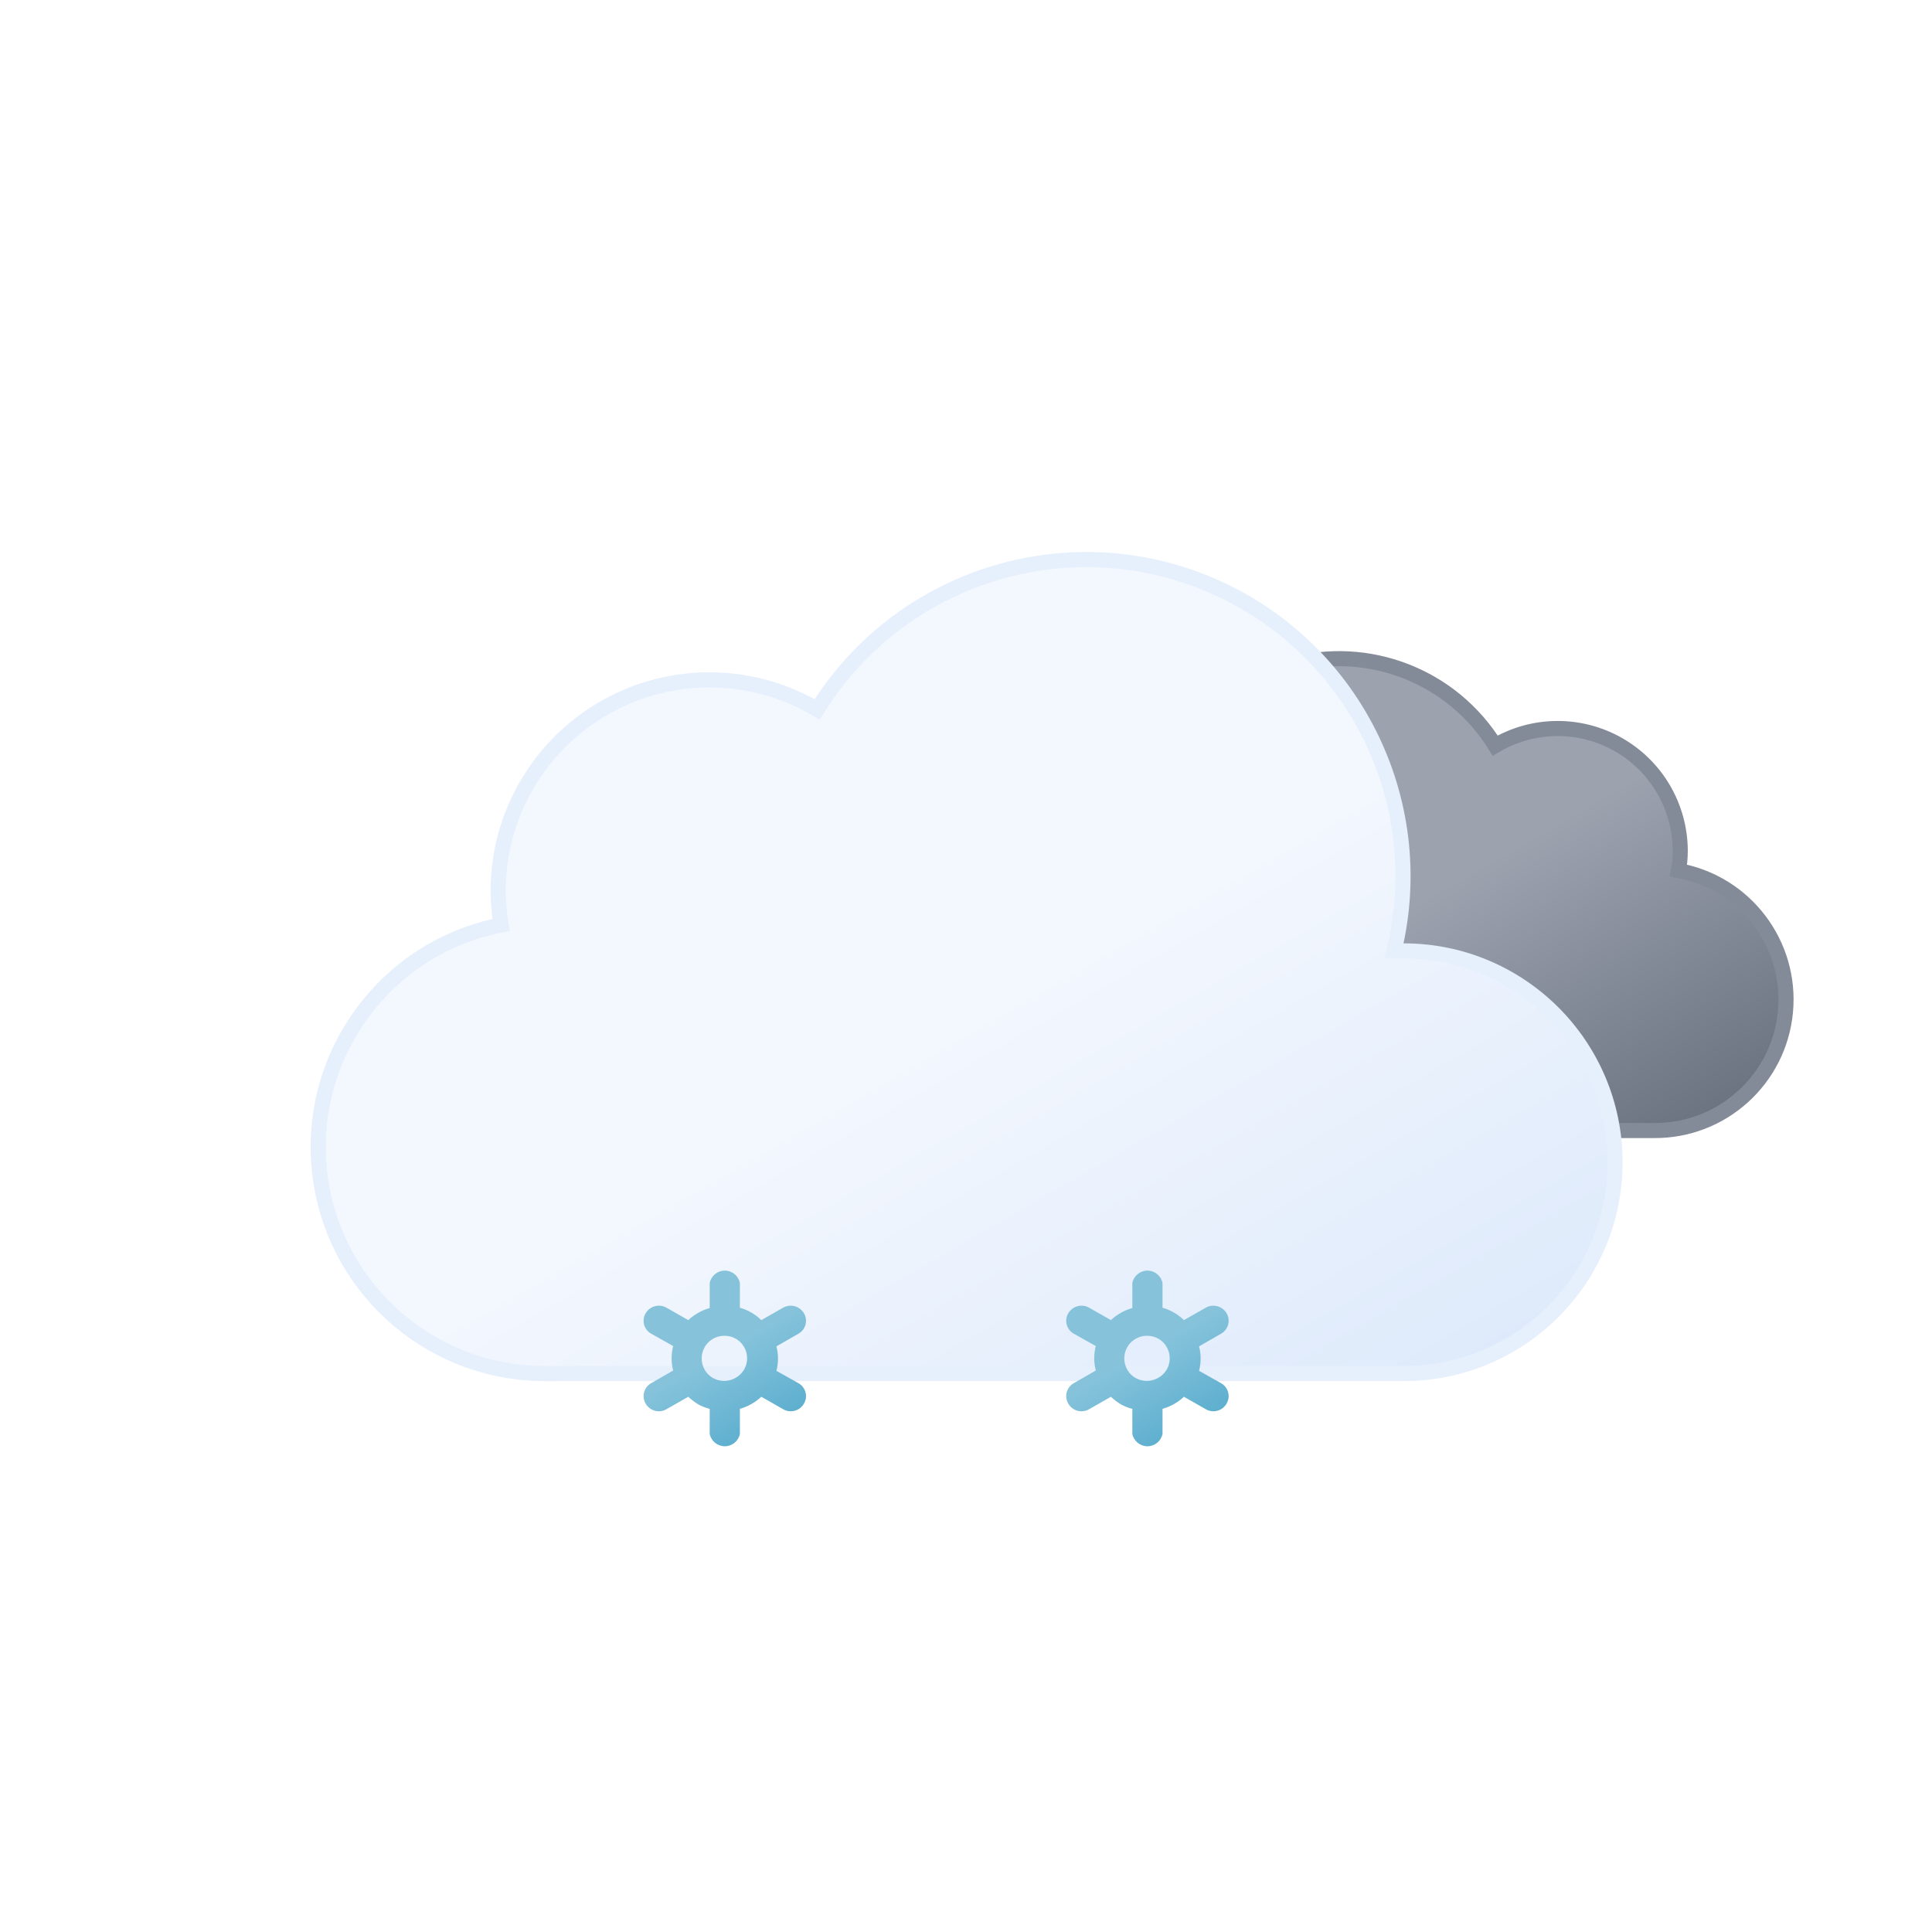
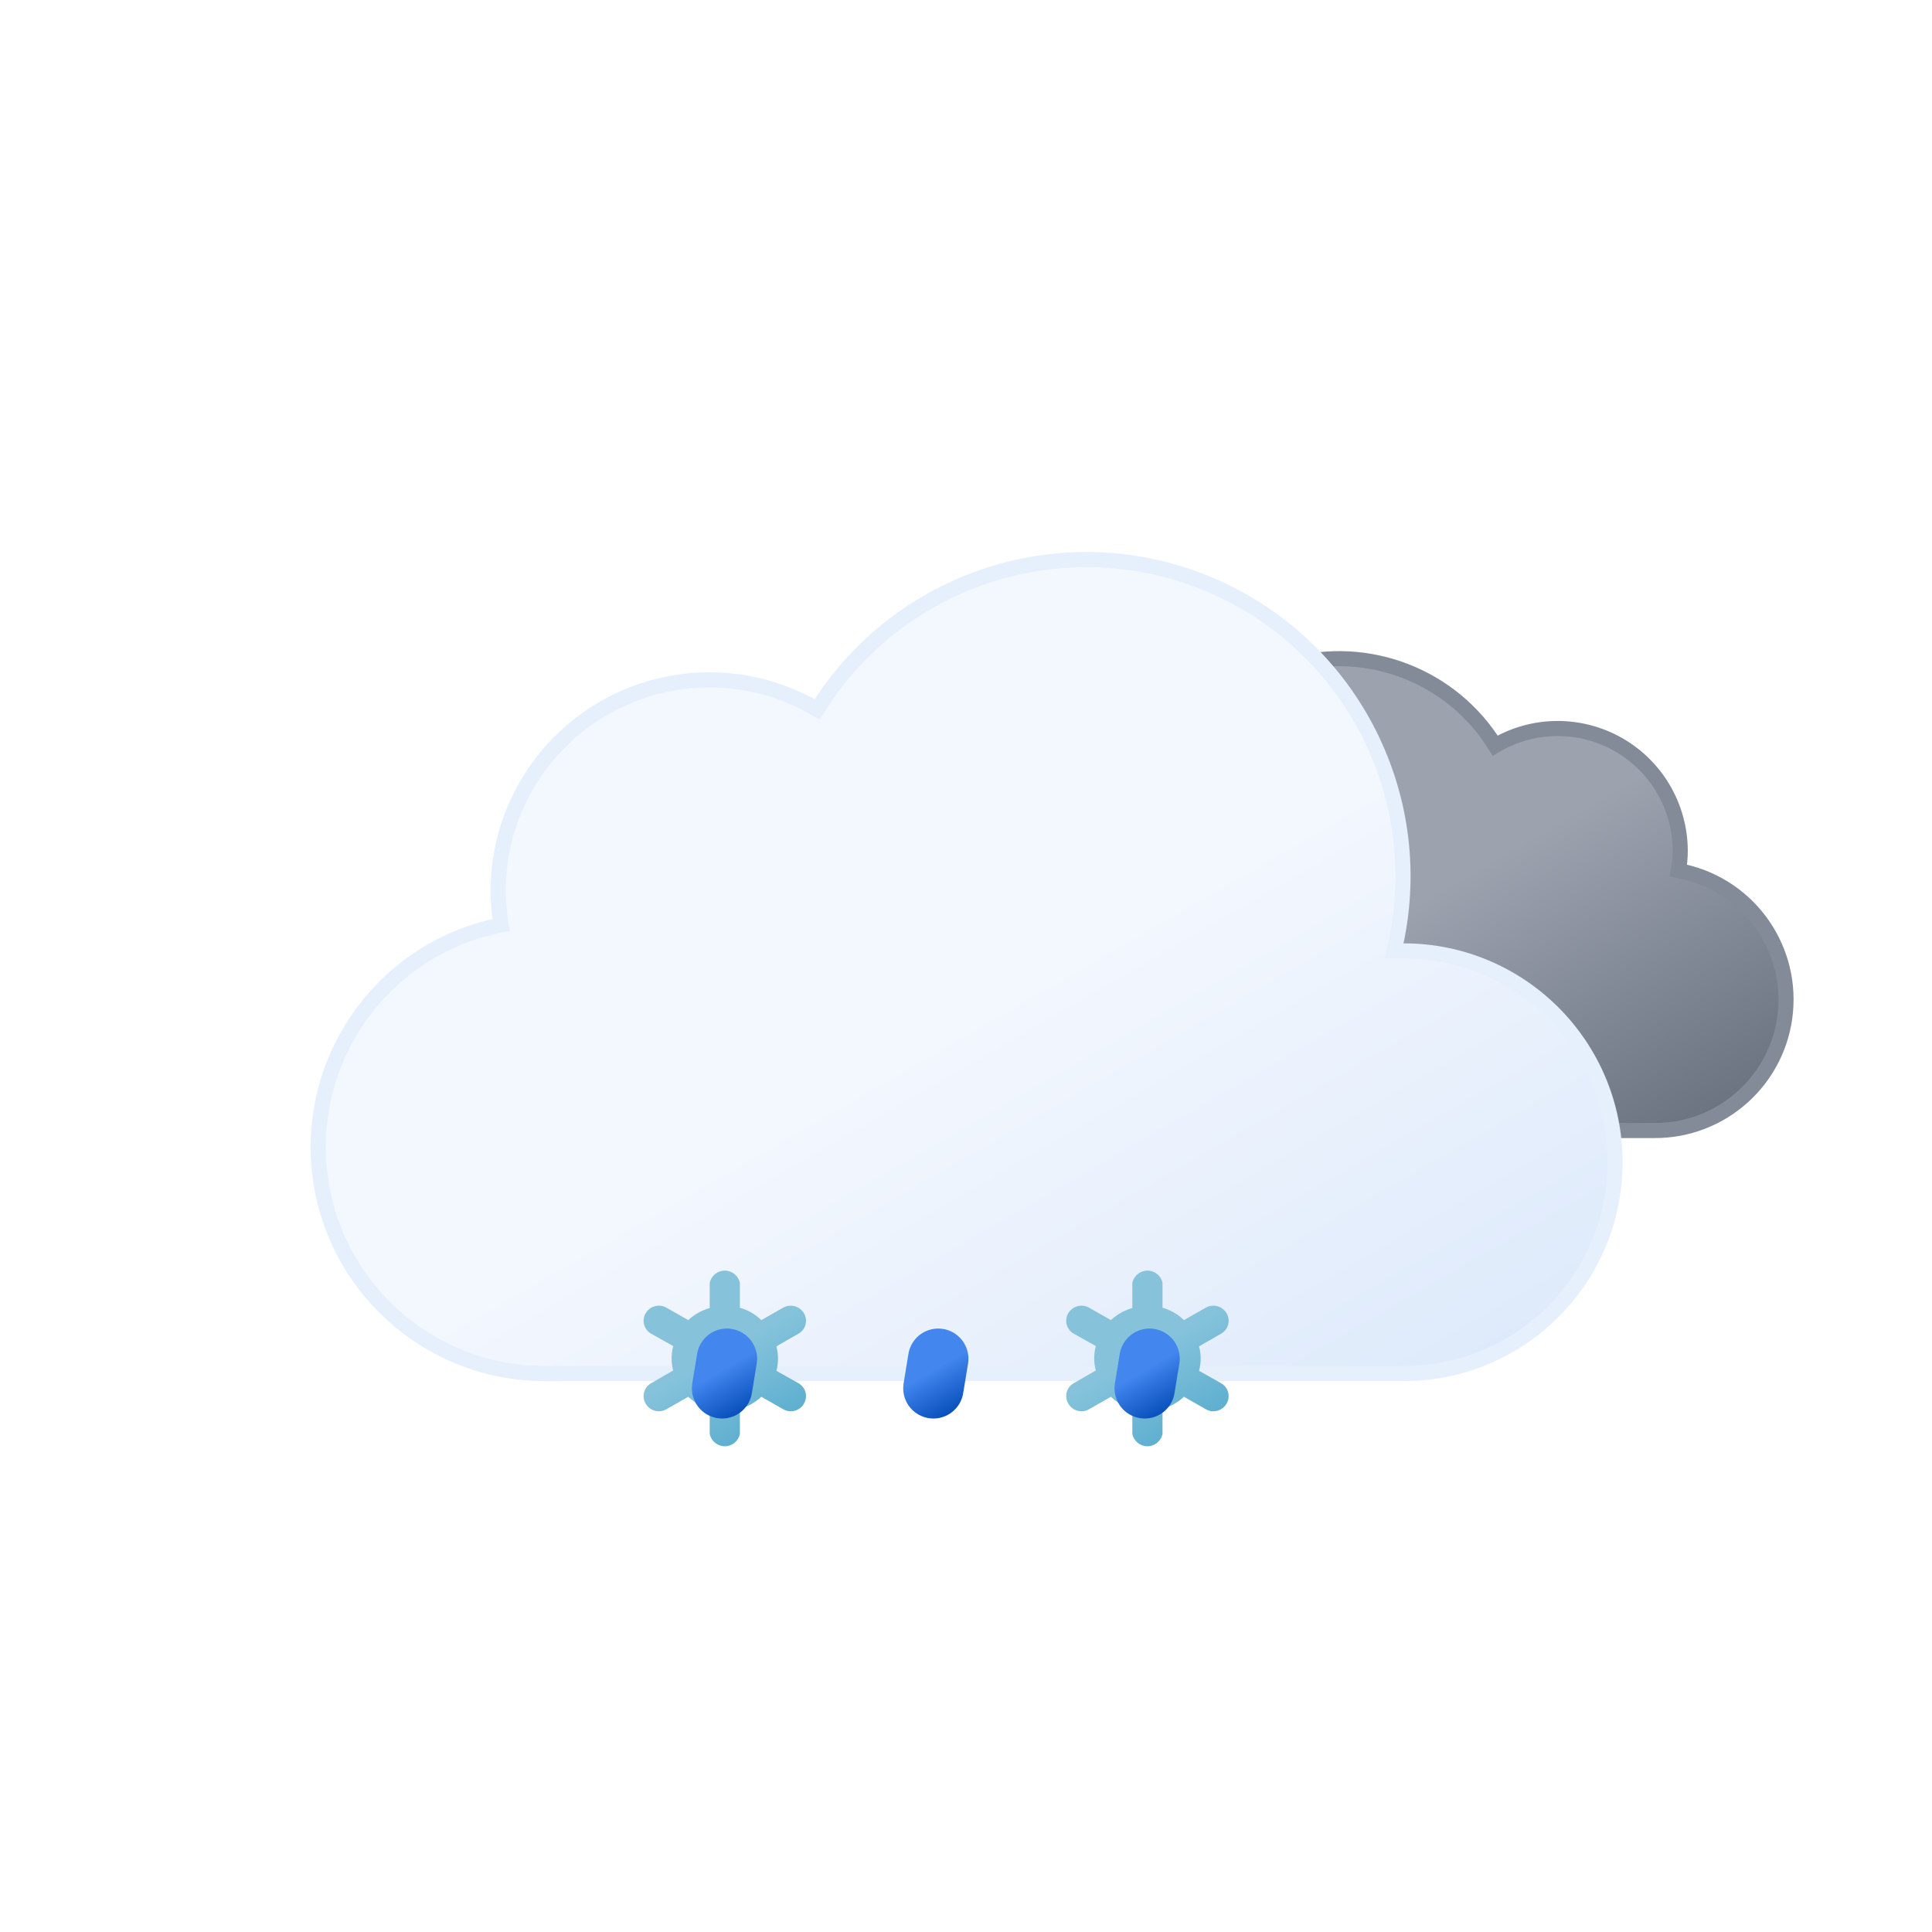
<svg xmlns="http://www.w3.org/2000/svg" xmlns:xlink="http://www.w3.org/1999/xlink" viewBox="0 0 64 64">
  <defs>
    <linearGradient id="c" x1="40.76" x2="50.83" y1="23" y2="40.46" gradientUnits="userSpaceOnUse">
      <stop offset="0" stop-color="#9ca3af" />
      <stop offset=".45" stop-color="#9ca3af" />
      <stop offset="1" stop-color="#6b7280" />
    </linearGradient>
    <linearGradient id="d" x1="22.56" x2="39.2" y1="21.96" y2="50.8" gradientUnits="userSpaceOnUse">
      <stop offset="0" stop-color="#f3f7fe" />
      <stop offset=".45" stop-color="#f3f7fe" />
      <stop offset="1" stop-color="#deeafb" />
    </linearGradient>
    <linearGradient id="a" x1="22.66" x2="25.34" y1="42.68" y2="47.32" gradientUnits="userSpaceOnUse">
      <stop offset="0" stop-color="#86c3db" />
      <stop offset=".45" stop-color="#86c3db" />
      <stop offset="1" stop-color="#5eafcf" />
    </linearGradient>
    <linearGradient id="e" x1="36.66" x2="39.34" y1="42.68" y2="47.32" xlink:href="#a" />
    <linearGradient id="b" x1="23.31" x2="24.69" y1="44.3" y2="46.7" gradientUnits="userSpaceOnUse">
      <stop offset="0" stop-color="#4286ee" />
      <stop offset=".45" stop-color="#4286ee" />
      <stop offset="1" stop-color="#0950bc" />
    </linearGradient>
    <linearGradient id="f" x1="30.31" x2="31.69" y1="44.3" y2="46.7" xlink:href="#b" />
    <linearGradient id="g" x1="37.31" x2="38.69" y1="44.3" y2="46.7" xlink:href="#b" />
  </defs>
  <path fill="url(#c)" stroke="#848b98" stroke-miterlimit="10" stroke-width=".5" d="M34.23 33.45a4.05 4.05 0 0 0 4.05 4h16.51a4.34 4.34 0 0 0 .81-8.61 3.52 3.52 0 0 0 .06-.66 4.06 4.06 0 0 0-6.13-3.48 6.08 6.08 0 0 0-11.25 3.19 6.34 6.34 0 0 0 .18 1.46h-.18a4.05 4.05 0 0 0-4.05 4.1z">
    <animateTransform attributeName="transform" dur="7s" repeatCount="indefinite" type="translate" values="-2.1 0; 2.1 0; -2.1 0" />
  </path>
  <path fill="url(#d)" stroke="#e6effc" stroke-miterlimit="10" stroke-width=".5" d="M46.5 31.5h-.32a10.49 10.49 0 0 0-19.11-8 7 7 0 0 0-10.57 6 7.21 7.21 0 0 0 .1 1.14A7.5 7.5 0 0 0 18 45.5a4.19 4.19 0 0 0 .5 0h28a7 7 0 0 0 0-14z">
    <animateTransform attributeName="transform" dur="7s" repeatCount="indefinite" type="translate" values="-3 0; 3 0; -3 0" />
  </path>
  <path fill="url(#a)" d="m26.45 45.82-.73-.41a1.59 1.59 0 0 0 0-.81l.73-.42a.49.49 0 0 0 .18-.68.51.51 0 0 0-.69-.18l-.72.41a1.66 1.66 0 0 0-.71-.41v-.82a.51.51 0 0 0-1 0v.83a1.74 1.74 0 0 0-.71.4l-.72-.41a.51.51 0 0 0-.69.18.49.49 0 0 0 .18.68l.73.41a1.59 1.59 0 0 0 0 .81l-.73.42a.49.49 0 0 0-.18.68.5.5 0 0 0 .44.25.47.47 0 0 0 .25-.07l.72-.41a2 2 0 0 0 .33.25 1.5 1.5 0 0 0 .38.15v.83a.51.51 0 0 0 1 0v-.83a1.74 1.74 0 0 0 .71-.4l.72.41a.47.47 0 0 0 .25.07.5.5 0 0 0 .44-.25.49.49 0 0 0-.18-.68zm-2.83-.17a.75.75 0 0 1 .38-1.4.75.75 0 0 1 .38.1.75.75 0 0 1 .28 1 .77.77 0 0 1-1.04.3z">
    <animateTransform additive="sum" attributeName="transform" begin="-2.7s" dur="4s" repeatCount="indefinite" type="translate" values="1 -6; -1 12" />
    <animateTransform additive="sum" attributeName="transform" begin="-2.7s" dur="4s" repeatCount="indefinite" type="rotate" values="-45 24 45; 45 24 45" />
    <animate attributeName="opacity" begin="-2.7s" dur="4s" repeatCount="indefinite" values="0;1;1;1;0" />
  </path>
  <path fill="url(#e)" d="m40.45 45.82-.73-.41a1.59 1.59 0 0 0 0-.81l.73-.42a.49.49 0 0 0 .18-.68.51.51 0 0 0-.69-.18l-.72.41a1.66 1.66 0 0 0-.71-.41v-.82a.51.51 0 0 0-1 0v.83a1.74 1.74 0 0 0-.71.4l-.72-.41a.51.51 0 0 0-.69.18.49.49 0 0 0 .18.68l.73.41a1.59 1.59 0 0 0 0 .81l-.73.42a.49.49 0 0 0-.18.68.5.5 0 0 0 .44.25.47.47 0 0 0 .25-.07l.72-.41a2 2 0 0 0 .33.25 1.5 1.5 0 0 0 .38.15v.83a.51.51 0 0 0 1 0v-.83a1.74 1.74 0 0 0 .71-.4l.72.41a.47.47 0 0 0 .25.07.5.5 0 0 0 .44-.25.49.49 0 0 0-.18-.68zm-2.83-.17a.75.75 0 0 1 .38-1.4.75.75 0 0 1 .38.1.75.75 0 0 1 .28 1 .77.77 0 0 1-1.04.3z">
    <animateTransform additive="sum" attributeName="transform" begin="-1.3s" dur="4s" repeatCount="indefinite" type="translate" values="1 -6; -1 12" />
    <animateTransform additive="sum" attributeName="transform" begin="-1.3s" dur="4s" repeatCount="indefinite" type="rotate" values="-45 38 45; 45 38 45" />
    <animate attributeName="opacity" begin="-1.3s" dur="4s" repeatCount="indefinite" values="0;1;1;1;0" />
  </path>
+   <path fill="none" stroke="url(#b)" stroke-linecap="round" stroke-miterlimit="10" stroke-width="2" d="m24.08 45.01-.16.98">
+     <animateTransform attributeName="transform" dur="1.5s" repeatCount="indefinite" type="translate" values="1 -5; -2 10" />
+     <animate attributeName="opacity" dur="1.5s" repeatCount="indefinite" values="0;1;1;0" />
+   </path>
+   <path fill="none" stroke="url(#f)" stroke-linecap="round" stroke-miterlimit="10" stroke-width="2" d="m31.08 45.01-.16.98">
+     <animateTransform attributeName="transform" begin="-0.5s" dur="1.5s" repeatCount="indefinite" type="translate" values="1 -5; -2 10" />
+     <animate attributeName="opacity" begin="-0.5s" dur="1.5s" repeatCount="indefinite" values="0;1;1;0" />
+   </path>
+   <path fill="none" stroke="url(#g)" stroke-linecap="round" stroke-miterlimit="10" stroke-width="2" d="m38.08 45.01-.16.98">
+     <animateTransform attributeName="transform" begin="-1s" dur="1.5s" repeatCount="indefinite" type="translate" values="1 -5; -2 10" />
+     <animate attributeName="opacity" begin="-1s" dur="1.5s" repeatCount="indefinite" values="0;1;1;0" />
+   </path>
</svg>
